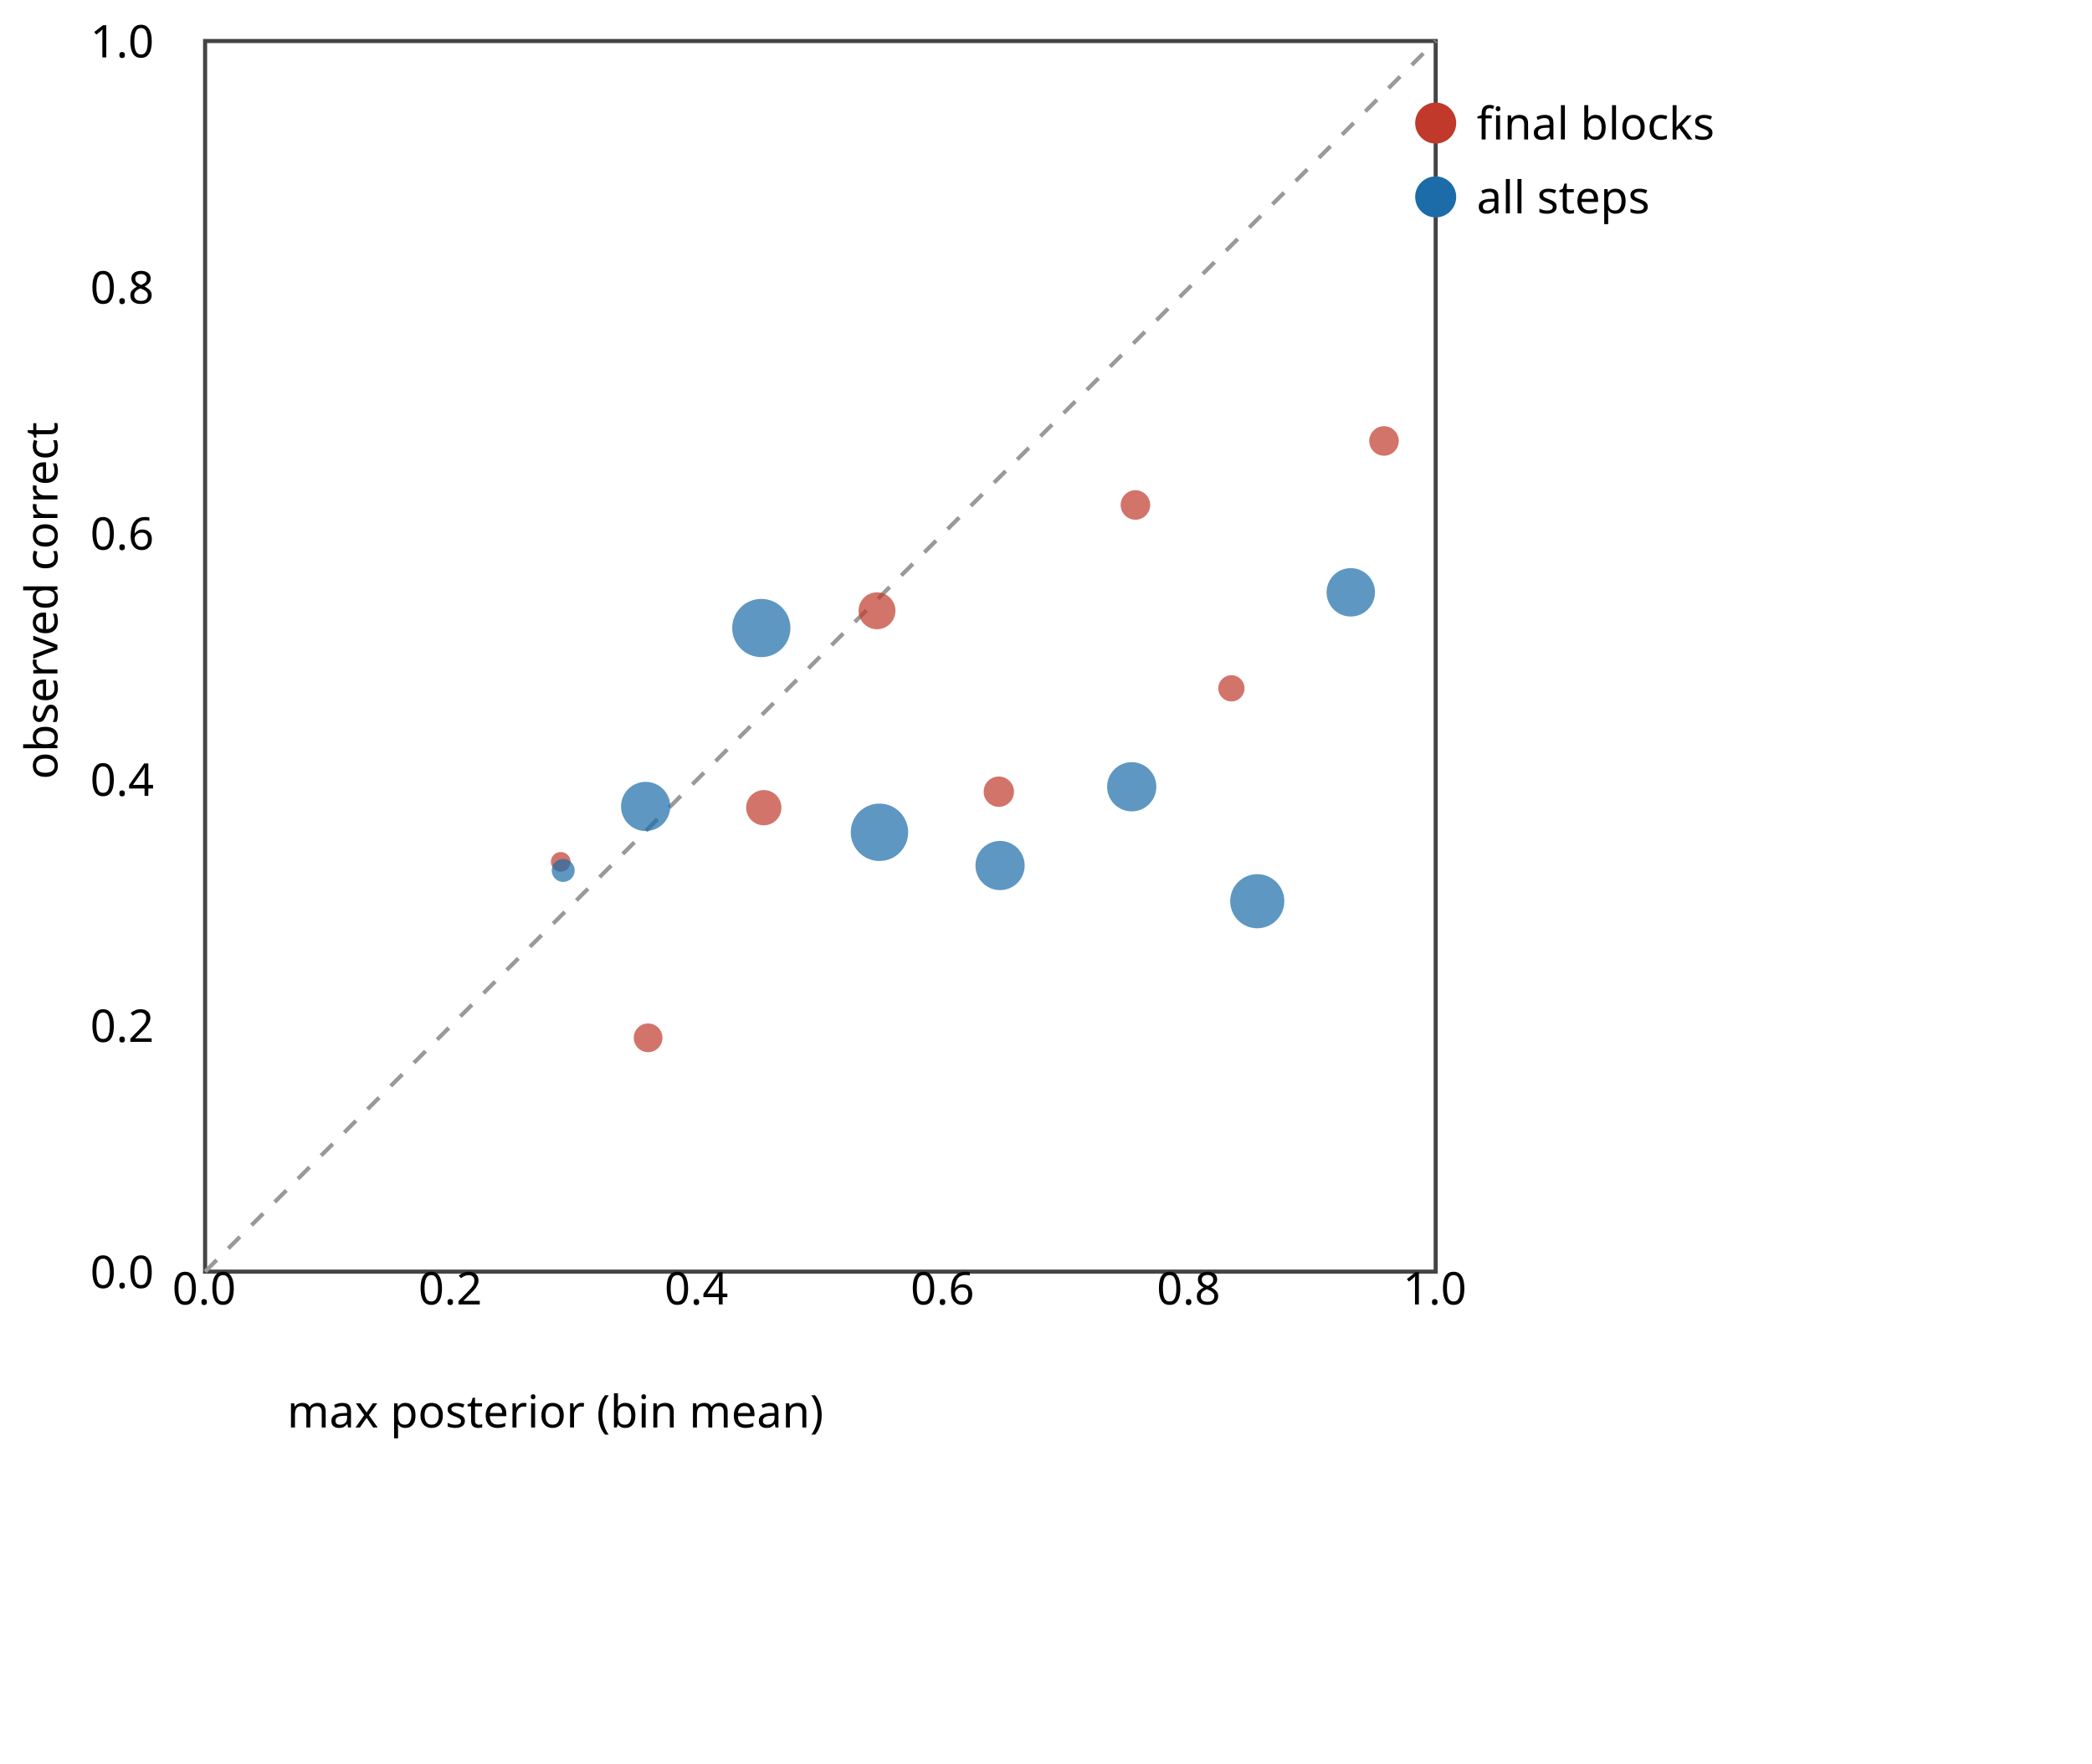
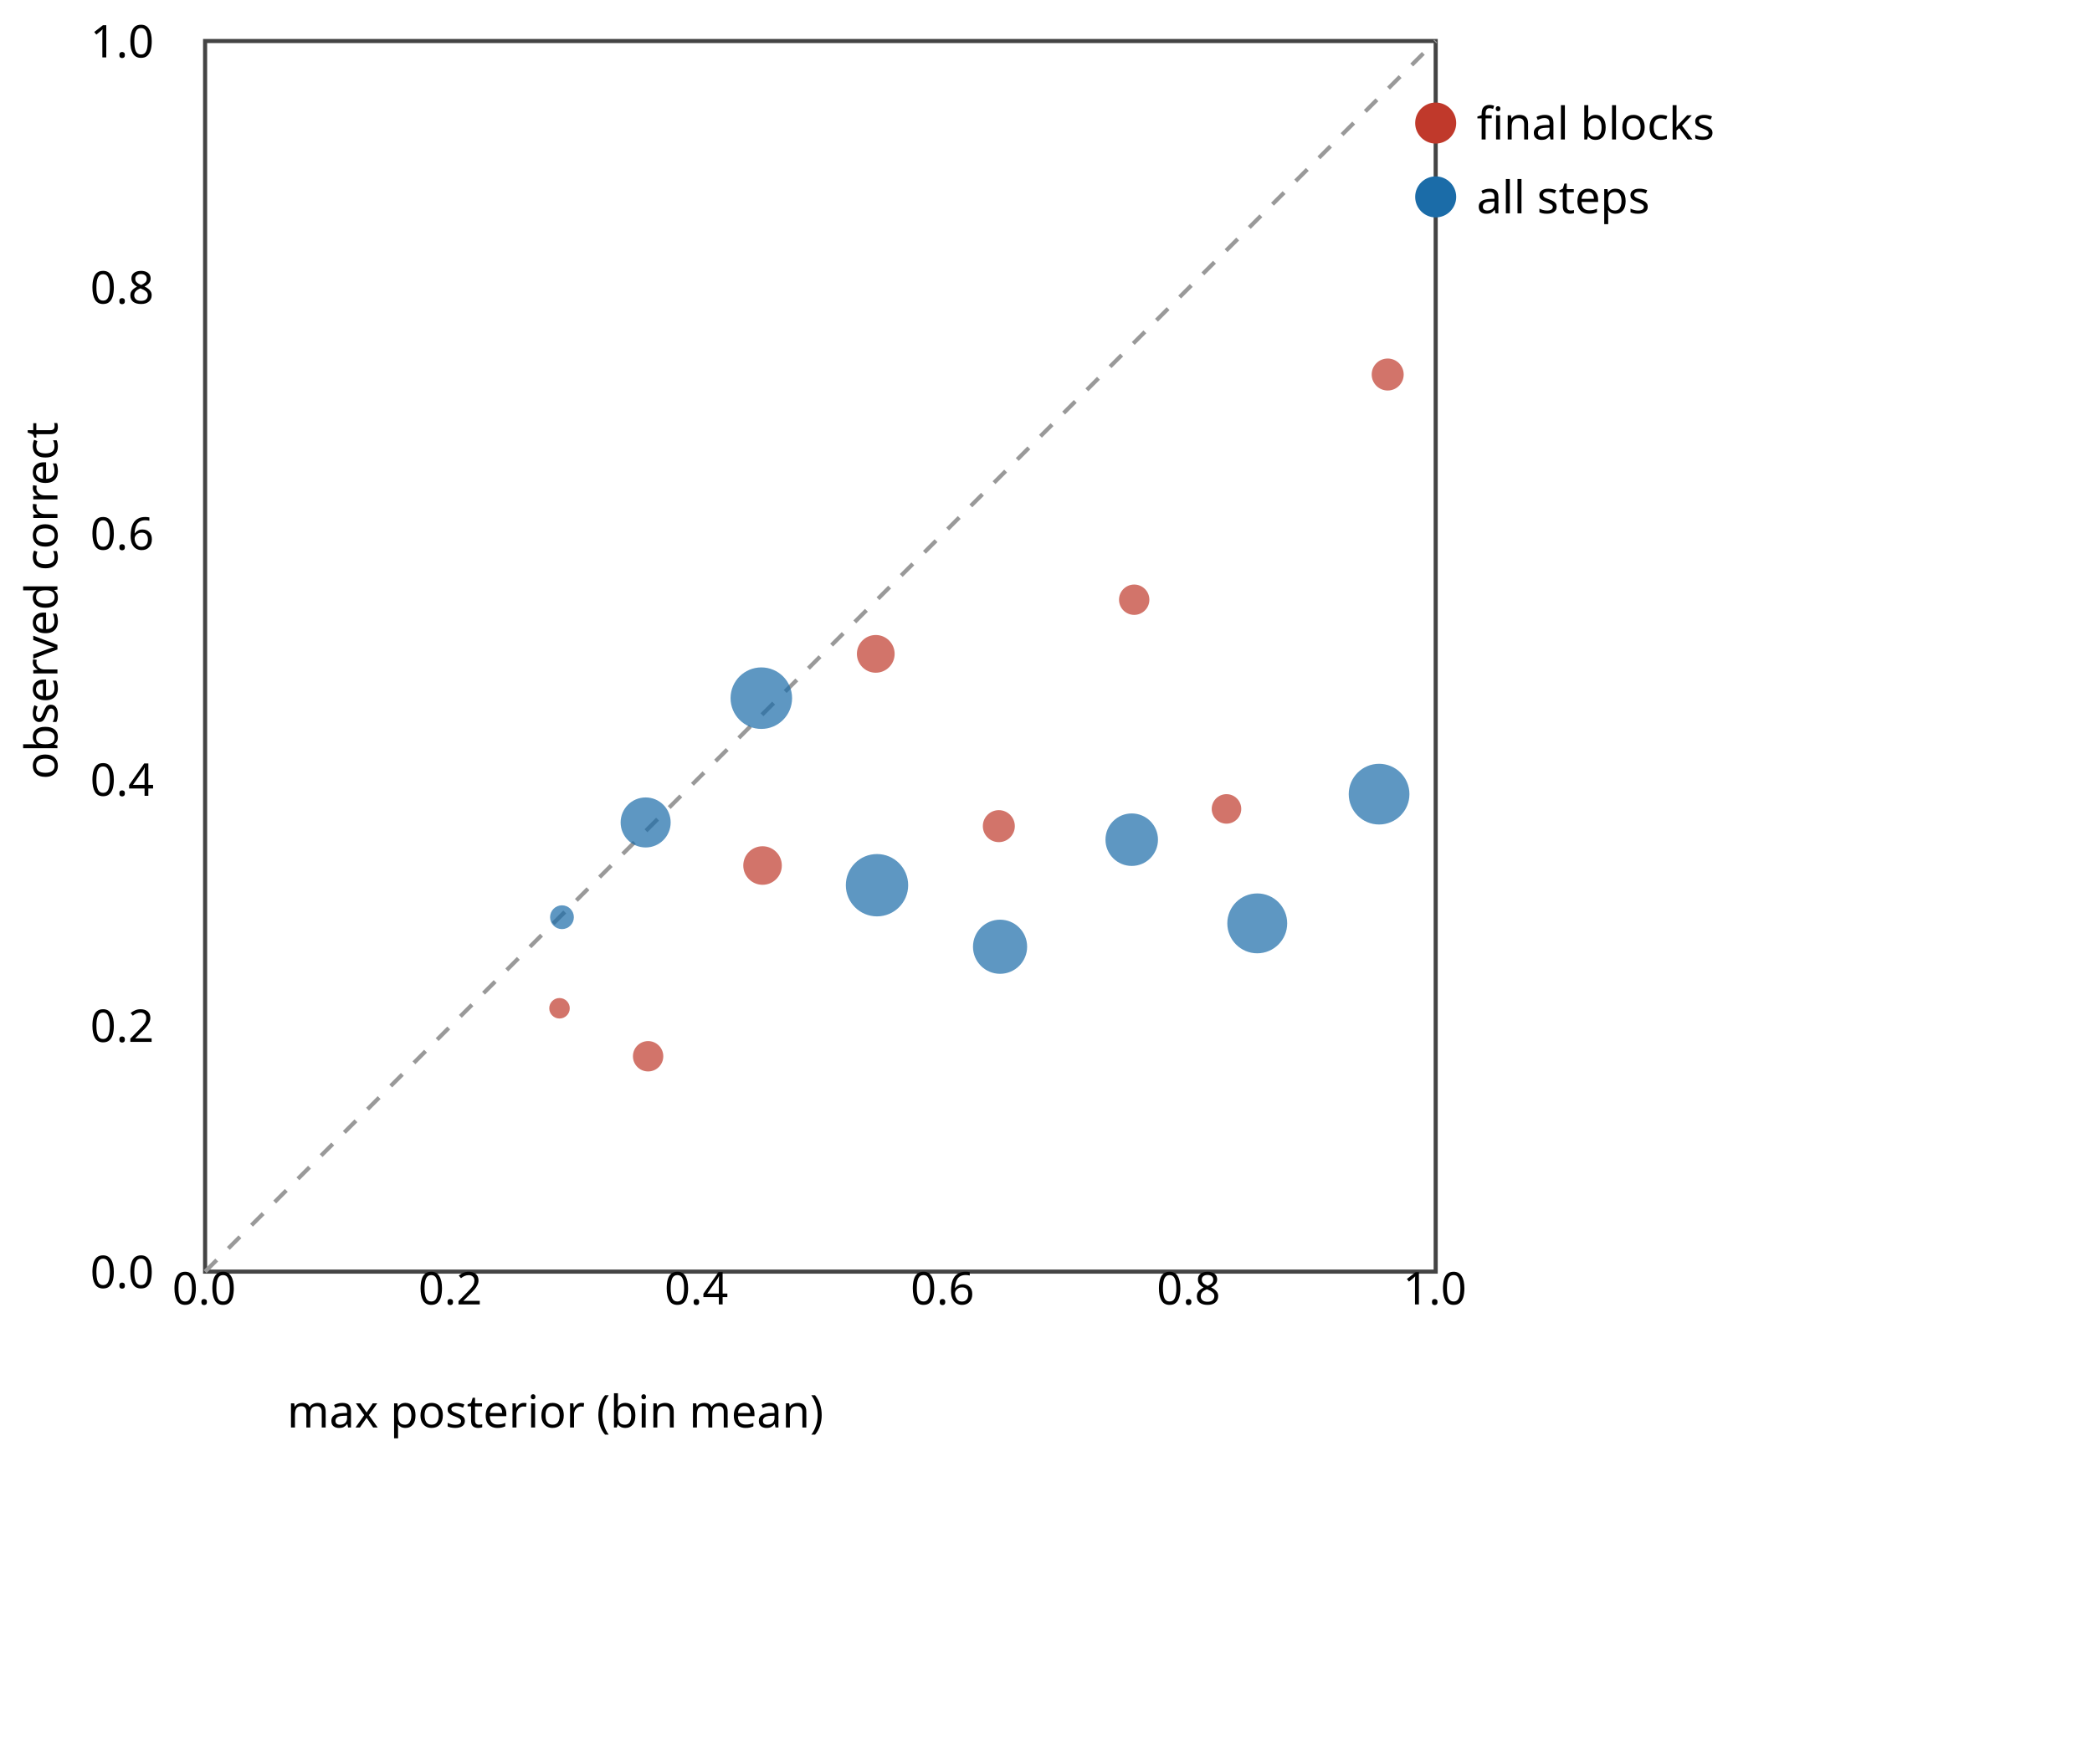
<svg xmlns="http://www.w3.org/2000/svg" width="510" height="430" font-family="sans-serif" font-size="11">
  <rect x="50" y="10" width="300" height="300" fill="none" stroke="#444" />
  <line x1="50" y1="310" x2="350" y2="10" stroke="#999" stroke-dasharray="4" />
  <text x="42" y="318">0.0</text>
  <text x="22" y="314">0.0</text>
  <text x="102.0" y="318">0.2</text>
  <text x="22" y="254.0">0.2</text>
  <text x="162.0" y="318">0.4</text>
  <text x="22" y="194.0">0.4</text>
  <text x="222.0" y="318">0.6</text>
  <text x="22" y="134.0">0.6</text>
  <text x="282.0" y="318">0.8</text>
  <text x="22" y="74">0.8</text>
  <text x="342.0" y="318">1.0</text>
  <text x="22" y="14.0">1.0</text>
  <text x="70" y="348">max posterior (bin mean)</text>
  <text x="4" y="180.0" transform="rotate(-90 14 180.0)">observed correct</text>
-   <circle cx="136.7" cy="210.1" r="2.4" fill="#c0392b" fill-opacity="0.7" />
-   <circle cx="158.0" cy="253.0" r="3.5" fill="#c0392b" fill-opacity="0.7" />
-   <circle cx="186.2" cy="196.9" r="4.3" fill="#c0392b" fill-opacity="0.7" />
-   <circle cx="213.8" cy="148.9" r="4.5" fill="#c0392b" fill-opacity="0.7" />
-   <circle cx="243.5" cy="193.0" r="3.7" fill="#c0392b" fill-opacity="0.7" />
-   <circle cx="276.8" cy="123.1" r="3.6" fill="#c0392b" fill-opacity="0.7" />
-   <circle cx="300.2" cy="167.8" r="3.2" fill="#c0392b" fill-opacity="0.7" />
-   <circle cx="337.4" cy="107.5" r="3.6" fill="#c0392b" fill-opacity="0.7" />
-   <circle cx="137.3" cy="212.2" r="2.8" fill="#1b6ca8" fill-opacity="0.7" />
-   <circle cx="157.4" cy="196.6" r="6.0" fill="#1b6ca8" fill-opacity="0.7" />
-   <circle cx="185.6" cy="153.1" r="7.1" fill="#1b6ca8" fill-opacity="0.7" />
-   <circle cx="214.4" cy="202.9" r="7.0" fill="#1b6ca8" fill-opacity="0.7" />
-   <circle cx="243.8" cy="211.0" r="6.0" fill="#1b6ca8" fill-opacity="0.7" />
-   <circle cx="275.9" cy="191.8" r="6.0" fill="#1b6ca8" fill-opacity="0.7" />
-   <circle cx="306.5" cy="219.7" r="6.6" fill="#1b6ca8" fill-opacity="0.7" />
-   <circle cx="329.3" cy="144.4" r="5.9" fill="#1b6ca8" fill-opacity="0.7" />
+   <circle cx="136.4" cy="245.8" r="2.5" fill="#c0392b" fill-opacity="0.7" />
+   <circle cx="158.0" cy="257.5" r="3.7" fill="#c0392b" fill-opacity="0.7" />
+   <circle cx="185.9" cy="211.0" r="4.7" fill="#c0392b" fill-opacity="0.7" />
+   <circle cx="213.5" cy="159.4" r="4.6" fill="#c0392b" fill-opacity="0.7" />
+   <circle cx="243.5" cy="201.4" r="3.9" fill="#c0392b" fill-opacity="0.7" />
+   <circle cx="276.5" cy="146.2" r="3.7" fill="#c0392b" fill-opacity="0.7" />
+   <circle cx="299.0" cy="197.2" r="3.6" fill="#c0392b" fill-opacity="0.7" />
+   <circle cx="338.3" cy="91.3" r="3.9" fill="#c0392b" fill-opacity="0.7" />
+   <circle cx="137.0" cy="223.6" r="2.9" fill="#1b6ca8" fill-opacity="0.7" />
+   <circle cx="157.4" cy="200.5" r="6.1" fill="#1b6ca8" fill-opacity="0.7" />
+   <circle cx="185.6" cy="170.2" r="7.5" fill="#1b6ca8" fill-opacity="0.7" />
+   <circle cx="213.8" cy="215.8" r="7.6" fill="#1b6ca8" fill-opacity="0.7" />
+   <circle cx="243.8" cy="230.8" r="6.6" fill="#1b6ca8" fill-opacity="0.7" />
+   <circle cx="275.9" cy="204.7" r="6.4" fill="#1b6ca8" fill-opacity="0.7" />
+   <circle cx="306.5" cy="225.1" r="7.3" fill="#1b6ca8" fill-opacity="0.7" />
+   <circle cx="336.2" cy="193.6" r="7.4" fill="#1b6ca8" fill-opacity="0.7" />
  <circle cx="350" cy="30" r="5" fill="#c0392b" />
  <text x="360" y="34">final blocks</text>
  <circle cx="350" cy="48" r="5" fill="#1b6ca8" />
  <text x="360" y="52">all steps</text>
</svg>
